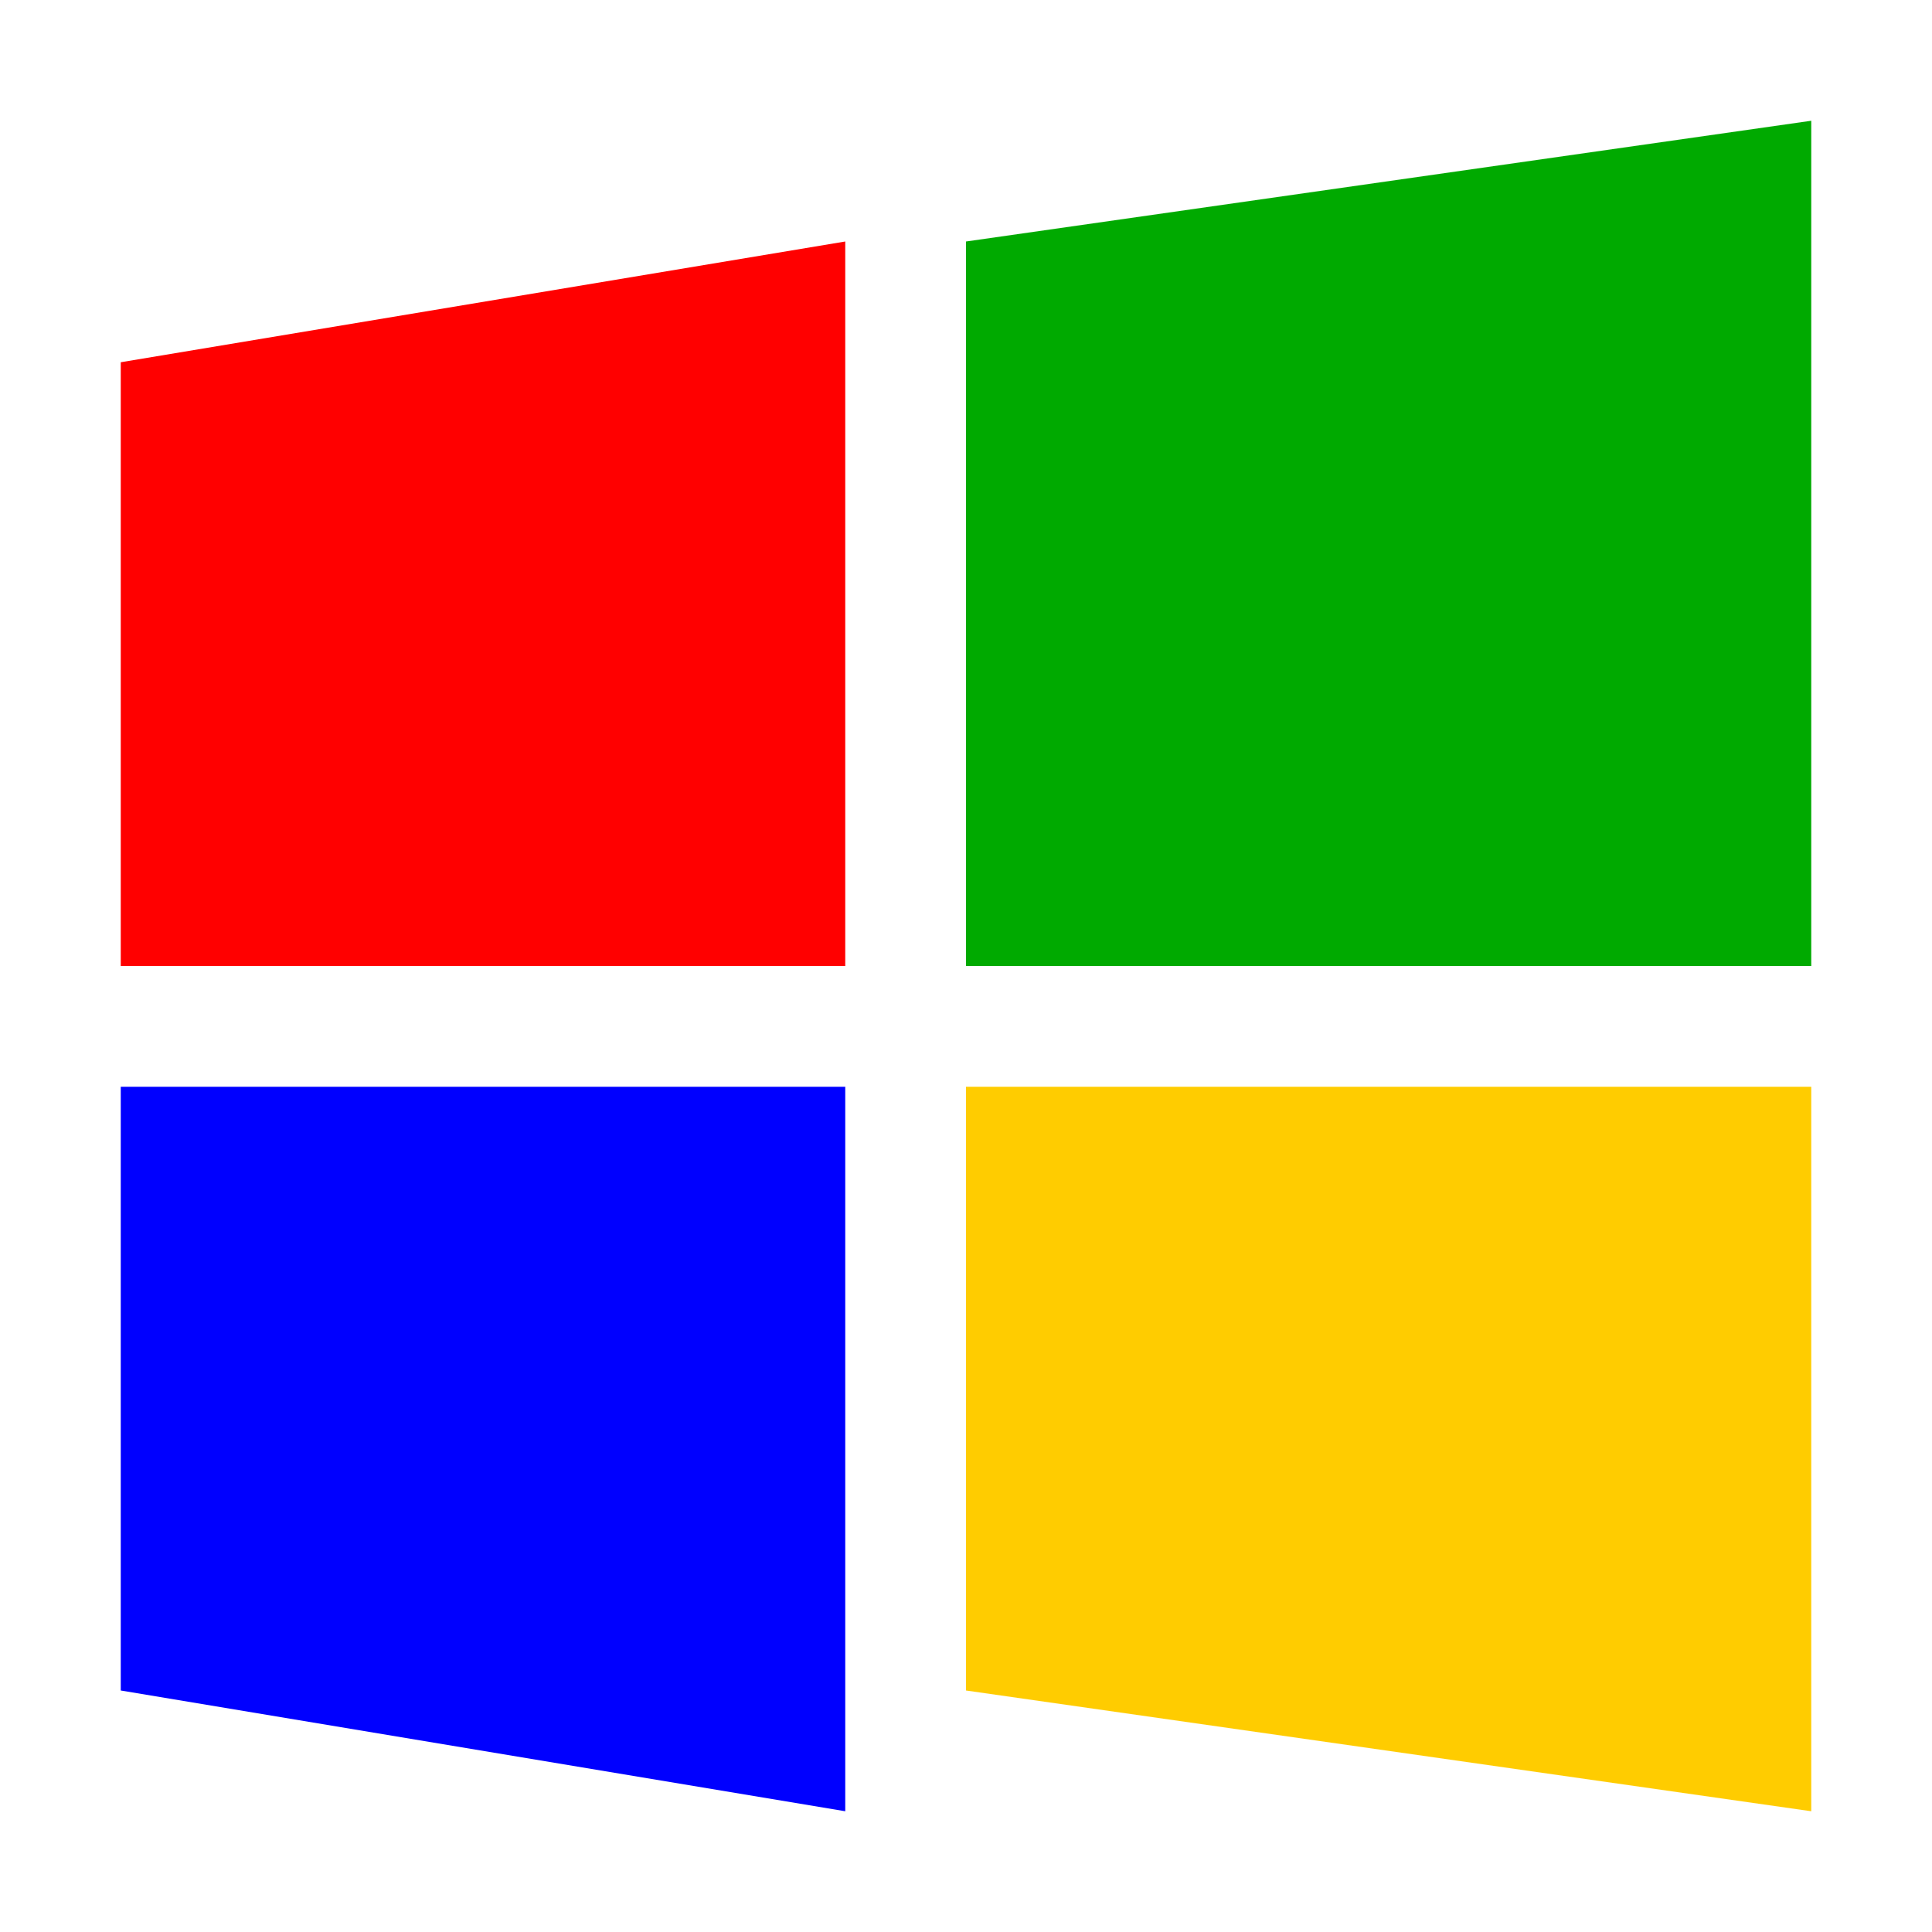
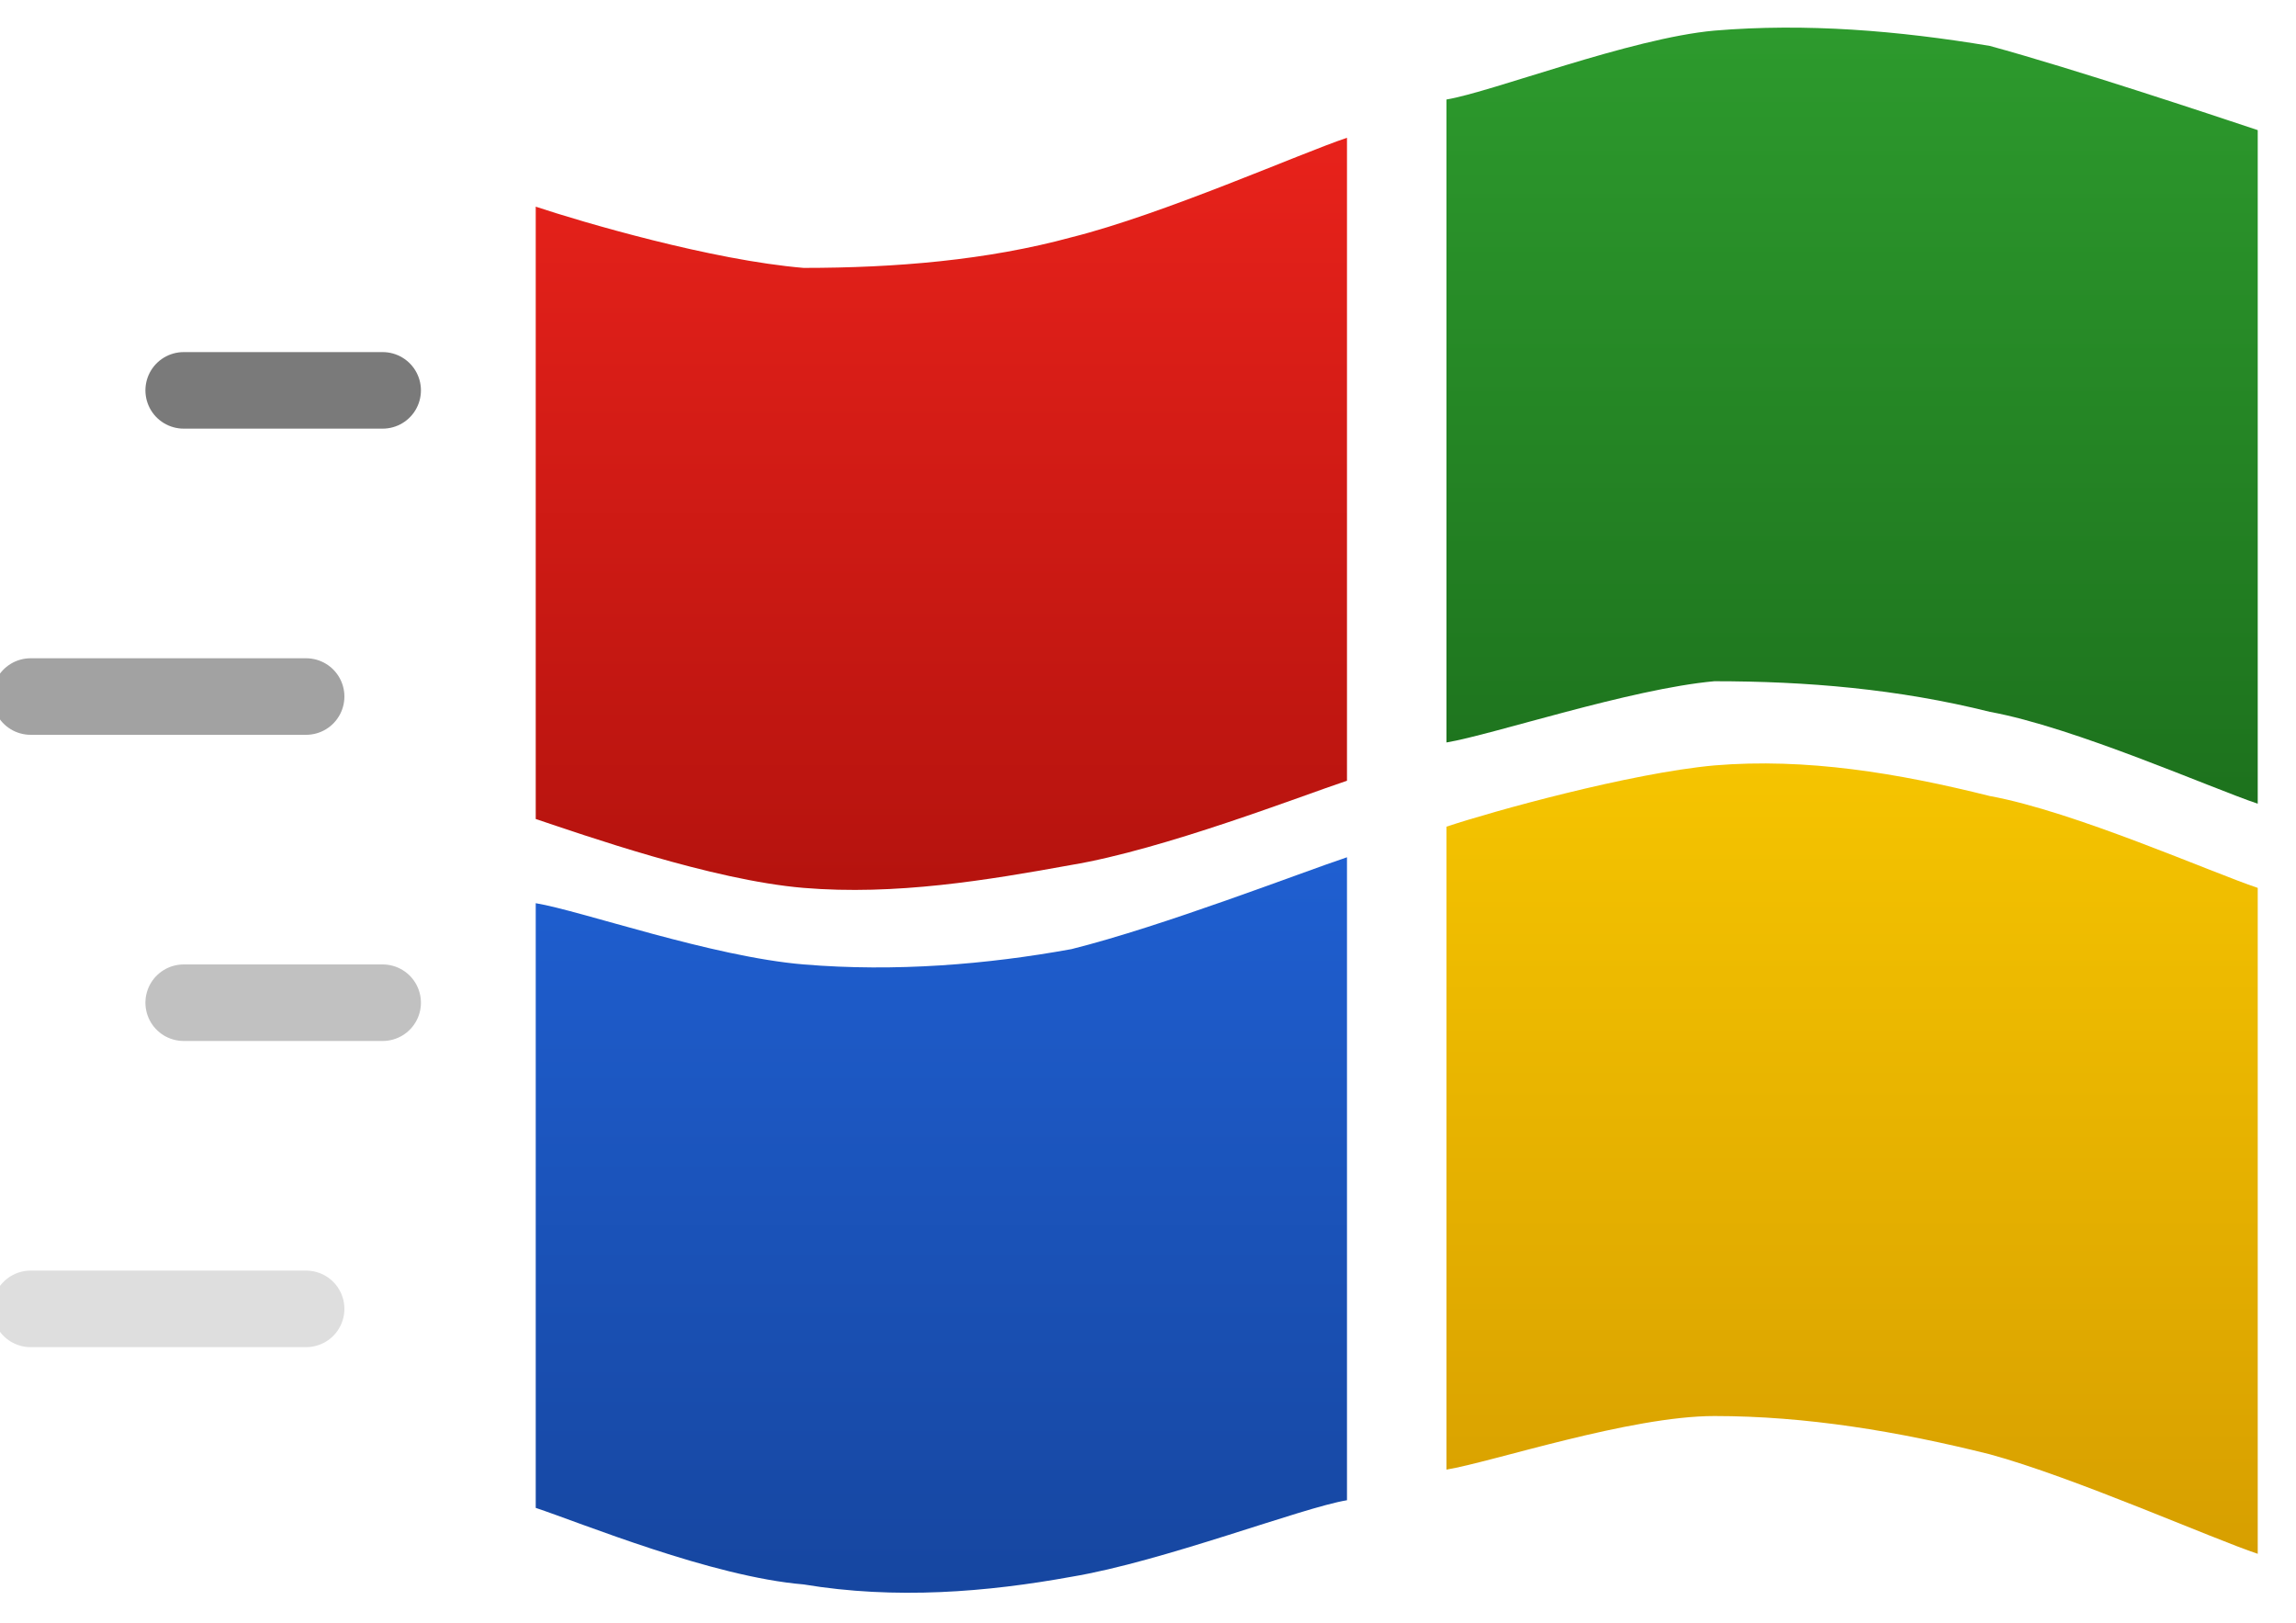
- <svg viewBox="0 0 16 16" aria-hidden="true">
-   <path d="M1 3l6-1v6H1z" fill="#f00" />
-   <path d="M8 2l7-1v7H8z" fill="#0a0" />
-   <path d="M1 9h6v6l-6-1z" fill="#00f" />
-   <path d="M8 9h7v6l-7-1z" fill="#fc0" />
+ <svg viewBox="1 6.4 30 21.2" aria-hidden="true">
+   <g stroke="#222" stroke-width="1" stroke-linecap="round">
+     <path d="M6 11.5H3.4" opacity="0.6" />
+     <path d="M5 15.5H1.4" opacity="0.42" />
+     <path d="M6 19.5H3.4" opacity="0.28" />
+     <path d="M5 23.5H1.4" opacity="0.15" />
+   </g>
+   <path d="M8 9.1C8.6 9.3 10.3 9.8 11.5 9.9C12.7 9.9 13.9 9.8 15 9.5C16.2 9.2 18 8.4 18.6 8.2L18.6 16.6C18 16.8 16.2 17.5 15 17.7C13.9 17.9 12.7 18.1 11.5 18C10.3 17.9 8.6 17.3 8 17.1z" fill="url(#g0)" />
+   <path d="M19.9 7.7C20.5 7.6 22.3 6.9 23.4 6.8C24.6 6.7 25.8 6.8 27 7C28.1 7.3 29.9 7.9 30.5 8.1L30.5 16.9C29.9 16.7 28.1 15.9 27 15.7C25.8 15.4 24.6 15.3 23.4 15.3C22.3 15.4 20.5 16 19.9 16.1z" fill="url(#g1)" />
+   <path d="M8 18.2C8.6 18.3 10.3 18.9 11.5 19C12.7 19.1 13.9 19 15 18.8C16.2 18.5 18 17.8 18.6 17.6L18.6 26C18 26.1 16.2 26.8 15 27C13.9 27.2 12.7 27.3 11.5 27.1C10.3 27 8.6 26.3 8 26.1z" fill="url(#g2)" />
+   <path d="M19.9 17.2C20.5 17 22.3 16.5 23.4 16.4C24.6 16.3 25.8 16.5 27 16.8C28.1 17 29.9 17.8 30.5 18L30.5 26.7C29.9 26.5 28.1 25.7 27 25.4C25.8 25.1 24.6 24.9 23.4 24.9C22.3 24.9 20.5 25.5 19.9 25.6z" fill="url(#g3)" />
+   <defs>
+     <linearGradient id="g0" x1="0" y1="0" x2="0" y2="1">
+       <stop stop-color="#e8221b" />
+       <stop offset="1" stop-color="#b5130e" />
+     </linearGradient>
+     <linearGradient id="g1" x1="0" y1="0" x2="0" y2="1">
+       <stop stop-color="#2d9a2d" />
+       <stop offset="1" stop-color="#1d721d" />
+     </linearGradient>
+     <linearGradient id="g2" x1="0" y1="0" x2="0" y2="1">
+       <stop stop-color="#1f5fd1" />
+       <stop offset="1" stop-color="#1646a0" />
+     </linearGradient>
+     <linearGradient id="g3" x1="0" y1="0" x2="0" y2="1">
+       <stop stop-color="#f5c400" />
+       <stop offset="1" stop-color="#d79f00" />
+     </linearGradient>
+   </defs>
</svg>
